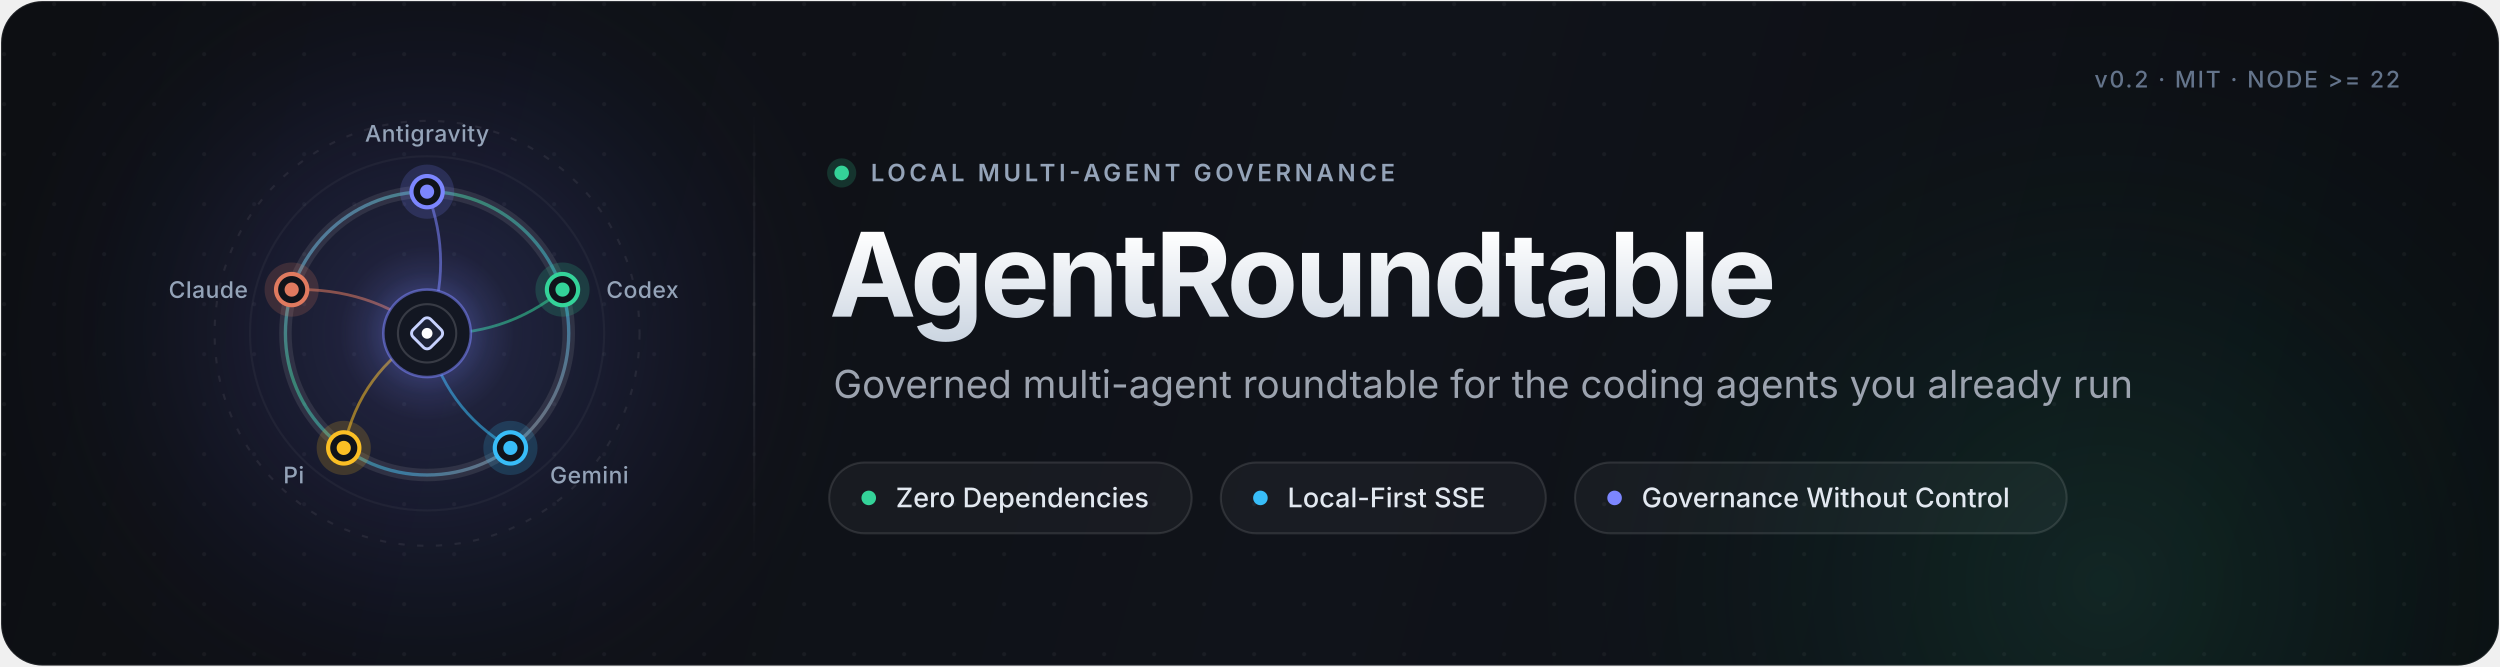
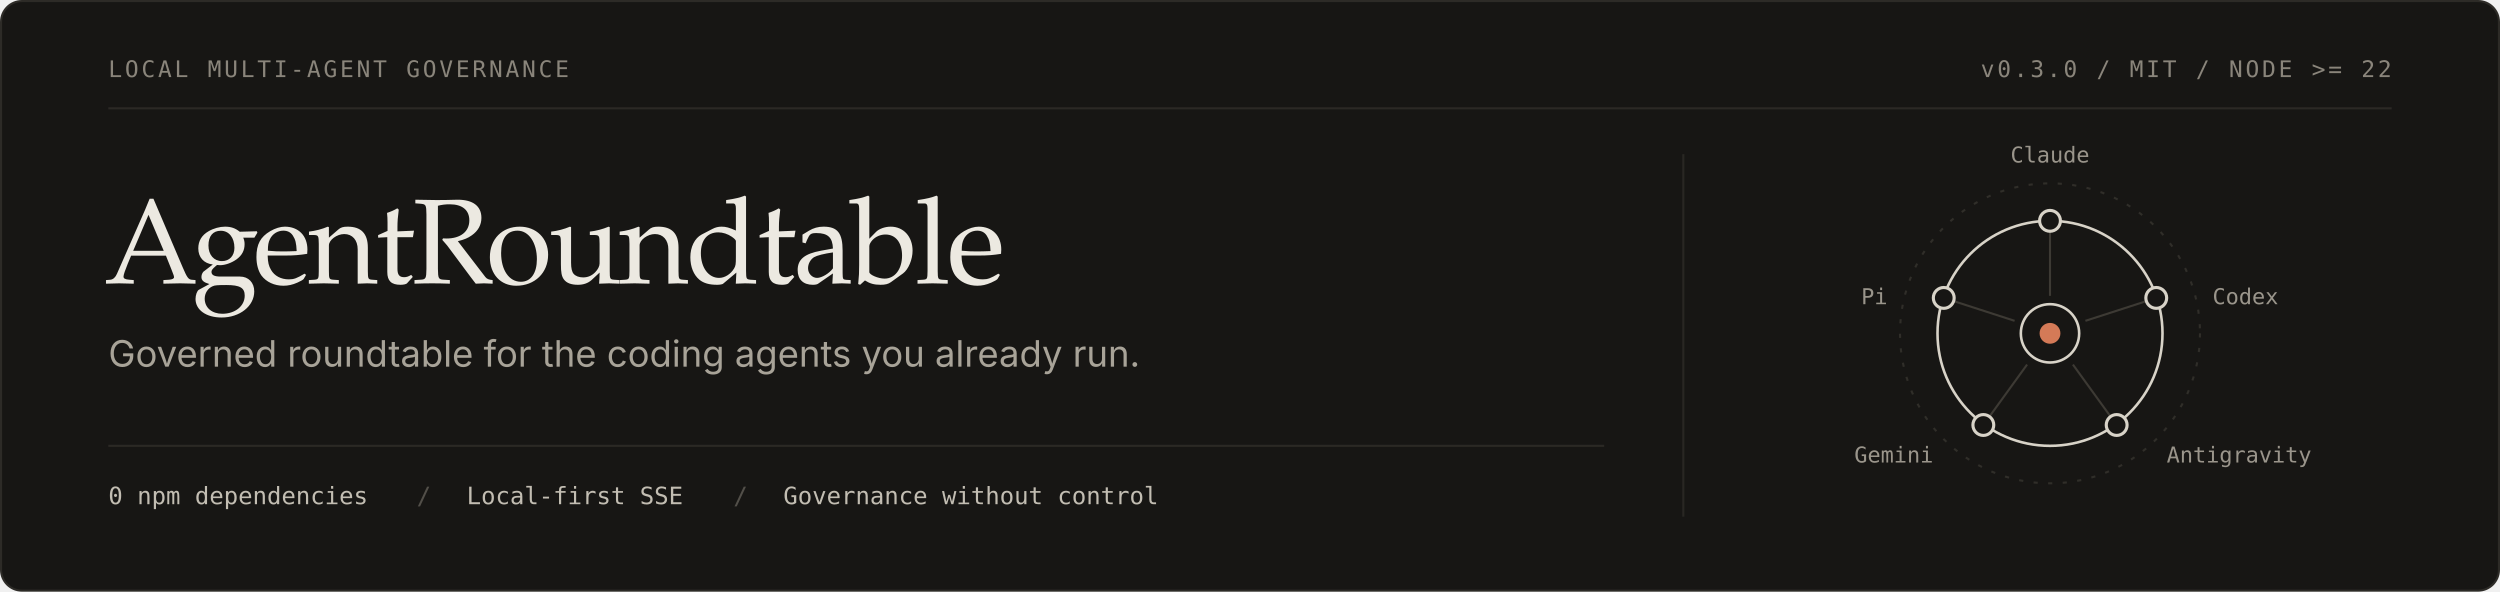
- <svg xmlns="http://www.w3.org/2000/svg" viewBox="0 0 1200 320" width="1200" height="320" role="img" aria-labelledby="title desc">
-   <defs>
-     <linearGradient id="bg-dark" x1="0" y1="0" x2="1200" y2="320" gradientUnits="userSpaceOnUse">
-       <stop offset="0%" stop-color="#0d0f13" />
-       <stop offset="55%" stop-color="#10131a" />
-       <stop offset="100%" stop-color="#0b0d11" />
-     </linearGradient>
-     <radialGradient id="glow-indigo" cx="205" cy="160" r="220" gradientUnits="userSpaceOnUse">
-       <stop offset="0%" stop-color="#7c86ff" stop-opacity="0.22" />
-       <stop offset="55%" stop-color="#6366f1" stop-opacity="0.06" />
-       <stop offset="100%" stop-color="#0d0f13" stop-opacity="0" />
-     </radialGradient>
-     <radialGradient id="glow-emerald" cx="1010" cy="280" r="300" gradientUnits="userSpaceOnUse">
-       <stop offset="0%" stop-color="#34d399" stop-opacity="0.12" />
-       <stop offset="60%" stop-color="#10b981" stop-opacity="0.03" />
-       <stop offset="100%" stop-color="#0d0f13" stop-opacity="0" />
-     </radialGradient>
-     <radialGradient id="core-glow" cx="205" cy="160" r="42" gradientUnits="userSpaceOnUse">
-       <stop offset="0%" stop-color="#7c86ff" stop-opacity="0.45" />
-       <stop offset="70%" stop-color="#7c86ff" stop-opacity="0.08" />
-       <stop offset="100%" stop-color="#7c86ff" stop-opacity="0" />
-     </radialGradient>
-     <linearGradient id="title-grad" x1="0" y1="0" x2="0" y2="1">
-       <stop offset="0%" stop-color="#ffffff" />
-       <stop offset="100%" stop-color="#cbd5e1" />
-     </linearGradient>
-     <linearGradient id="ring-grad" x1="135" y1="90" x2="275" y2="230" gradientUnits="userSpaceOnUse">
-       <stop offset="0%" stop-color="#7c86ff" stop-opacity="0.65" />
-       <stop offset="35%" stop-color="#34d399" stop-opacity="0.5" />
-       <stop offset="70%" stop-color="#38bdf8" stop-opacity="0.5" />
-       <stop offset="100%" stop-color="#e07a5f" stop-opacity="0.6" />
-     </linearGradient>
-     <linearGradient id="divider-grad" x1="0" y1="54" x2="0" y2="266" gradientUnits="userSpaceOnUse">
-       <stop offset="0%" stop-color="#ffffff" stop-opacity="0" />
-       <stop offset="50%" stop-color="#ffffff" stop-opacity="0.10" />
-       <stop offset="100%" stop-color="#ffffff" stop-opacity="0" />
-     </linearGradient>
-     <pattern id="dot-grid-dark" width="24" height="24" patternUnits="userSpaceOnUse">
-       <circle cx="2" cy="2" r="1" fill="#ffffff" fill-opacity="0.045" />
-     </pattern>
-     <clipPath id="card-clip">
-       <rect x="0.5" y="0.5" width="1199" height="319" rx="20" />
-     </clipPath>
-   </defs>
-   <g clip-path="url(#card-clip)">
-     <rect width="1200" height="320" fill="url(#bg-dark)" />
-     <rect width="1200" height="320" fill="url(#dot-grid-dark)" />
-     <rect width="1200" height="320" fill="url(#glow-indigo)" />
-     <rect width="1200" height="320" fill="url(#glow-emerald)" />
-     <g font-family="Inter, -apple-system, BlinkMacSystemFont, 'Segoe UI', sans-serif" font-size="11" font-weight="500" letter-spacing="0.08em" fill="#64748b">
-       <text x="1152" y="42" text-anchor="end">v0.2 · MIT · NODE &gt;= 22</text>
+ <svg xmlns="http://www.w3.org/2000/svg" viewBox="0 0 1200 284" width="1200" height="284" role="img" aria-labelledby="hero-title-d hero-desc-d">
+   <rect x="0.5" y="0.5" width="1199" height="283" rx="10" fill="#171614" stroke="#2d2b27" stroke-width="1" />
+   <g font-family="ui-monospace, SFMono-Regular, 'JetBrains Mono', Menlo, Consolas, monospace" font-size="11" font-weight="500" letter-spacing="0.12em" fill="#8a857b">
+     <text x="52" y="37">LOCAL MULTI-AGENT GOVERNANCE</text>
+     <text x="1148" y="37" text-anchor="end">v0.3.0  /  MIT  /  NODE &gt;= 22</text>
+   </g>
+   <line x1="52" y1="52" x2="1148" y2="52" stroke="#2b2925" stroke-width="1" />
+   <g>
+     <text x="50" y="136" font-family="Georgia, 'Iowan Old Style', 'Palatino Linotype', Cambria, serif" font-size="58" font-weight="400" letter-spacing="-0.025em" fill="#ece9e1">AgentRoundtable</text>
+     <text x="52" y="176" font-family="-apple-system, BlinkMacSystemFont, 'Segoe UI', Inter, system-ui, sans-serif" font-size="17.5" font-weight="400" fill="#a8a398">Governed roundtable for the coding agents you already run.</text>
+   </g>
+   <line x1="52" y1="214" x2="770" y2="214" stroke="#2b2925" stroke-width="1" />
+   <g font-family="ui-monospace, SFMono-Regular, 'JetBrains Mono', Menlo, Consolas, monospace" font-size="11.5" font-weight="500" fill="#c2bdb2">
+     <text x="52" y="242">0 npm dependencies</text>
+     <text x="200" y="242" fill="#524f49">/</text>
+     <text x="224" y="242">Local-first SSE</text>
+     <text x="352" y="242" fill="#524f49">/</text>
+     <text x="376" y="242">Governance without control</text>
+   </g>
+   <line x1="808" y1="74" x2="808" y2="248" stroke="#292723" stroke-width="1" />
+   <g>
+     <circle cx="984" cy="160" r="72" fill="none" stroke="#302e29" stroke-width="1" stroke-dasharray="2 5" />
+     <circle cx="984" cy="160" r="54" fill="none" stroke="#d8d3c8" stroke-width="1.25" />
+     <g stroke="#3d3a34" stroke-width="1">
+       <line x1="984" y1="106" x2="984" y2="142" />
+       <line x1="1035" y1="143" x2="1001" y2="154" />
+       <line x1="1016" y1="204" x2="995" y2="175" />
+       <line x1="952" y1="204" x2="973" y2="175" />
+       <line x1="933" y1="143" x2="967" y2="154" />
    </g>
-     <g transform="translate(0, 0)">
-       <circle cx="205" cy="160" r="102" fill="none" stroke="#ffffff" stroke-opacity="0.07" stroke-width="1" stroke-dasharray="3 6" />
-       <circle cx="205" cy="160" r="85" fill="none" stroke="#ffffff" stroke-opacity="0.04" stroke-width="1" />
-       <circle cx="205" cy="160" r="68" fill="none" stroke="url(#ring-grad)" stroke-width="1.6" />
-       <circle cx="205" cy="160" r="68" fill="none" stroke="#ffffff" stroke-opacity="0.09" stroke-width="6" />
-       <g fill="none" stroke-width="1.35" stroke-linecap="round">
-         <path d="M 205 92 Q 218 126 205 160" stroke="#7c86ff" stroke-opacity="0.55" />
-         <path d="M 270 139 Q 242 162 205 160" stroke="#34d399" stroke-opacity="0.55" />
-         <path d="M 245 215 Q 213 196 205 160" stroke="#38bdf8" stroke-opacity="0.55" />
-         <path d="M 165 215 Q 173 178 205 160" stroke="#fbbf24" stroke-opacity="0.55" />
-         <path d="M 140 139 Q 178 138 205 160" stroke="#e07a5f" stroke-opacity="0.55" />
-       </g>
-       <circle cx="205" cy="160" r="42" fill="url(#core-glow)" />
-       <circle cx="205" cy="160" r="21" fill="#131722" stroke="#7c86ff" stroke-opacity="0.55" stroke-width="1.25" />
-       <circle cx="205" cy="160" r="14" fill="none" stroke="#ffffff" stroke-opacity="0.16" stroke-width="1" />
-       <rect x="199" y="154" width="12" height="12" rx="2.5" transform="rotate(45 205 160)" fill="#1d2336" stroke="#c7d2fe" stroke-width="1.4" />
-       <circle cx="205" cy="160" r="2.6" fill="#ffffff" />
-       <g>
-         <circle cx="205" cy="92" r="13" fill="#7c86ff" fill-opacity="0.18" />
-         <circle cx="205" cy="92" r="7.5" fill="#10131a" stroke="#7c86ff" stroke-width="2" />
-         <circle cx="205" cy="92" r="3.4" fill="#7c86ff" />
-       </g>
-       <g>
-         <circle cx="270" cy="139" r="13" fill="#34d399" fill-opacity="0.18" />
-         <circle cx="270" cy="139" r="7.5" fill="#10131a" stroke="#34d399" stroke-width="2" />
-         <circle cx="270" cy="139" r="3.4" fill="#34d399" />
-       </g>
-       <g>
-         <circle cx="245" cy="215" r="13" fill="#38bdf8" fill-opacity="0.18" />
-         <circle cx="245" cy="215" r="7.5" fill="#10131a" stroke="#38bdf8" stroke-width="2" />
-         <circle cx="245" cy="215" r="3.4" fill="#38bdf8" />
-       </g>
-       <g>
-         <circle cx="165" cy="215" r="13" fill="#fbbf24" fill-opacity="0.18" />
-         <circle cx="165" cy="215" r="7.5" fill="#10131a" stroke="#fbbf24" stroke-width="2" />
-         <circle cx="165" cy="215" r="3.4" fill="#fbbf24" />
-       </g>
-       <g>
-         <circle cx="140" cy="139" r="13" fill="#e07a5f" fill-opacity="0.18" />
-         <circle cx="140" cy="139" r="7.5" fill="#10131a" stroke="#e07a5f" stroke-width="2" />
-         <circle cx="140" cy="139" r="3.4" fill="#e07a5f" />
-       </g>
-       <g font-family="Inter, -apple-system, BlinkMacSystemFont, 'Segoe UI', sans-serif" font-size="11" font-weight="500" letter-spacing="0.02em" fill="#94a3b8">
-         <text x="205" y="68" text-anchor="middle">Antigravity</text>
-         <text x="291" y="143" text-anchor="start">Codex</text>
-         <text x="264" y="232" text-anchor="start">Gemini</text>
-         <text x="146" y="232" text-anchor="end">Pi</text>
-         <text x="119" y="143" text-anchor="end">Claude</text>
-       </g>
+     <circle cx="984" cy="160" r="14" fill="#171614" stroke="#d8d3c8" stroke-width="1.25" />
+     <circle cx="984" cy="160" r="5" fill="#d47a57" />
+     <g fill="#171614" stroke="#d8d3c8" stroke-width="1.5">
+       <circle cx="984" cy="106" r="5" />
+       <circle cx="1035" cy="143" r="5" />
+       <circle cx="1016" cy="204" r="5" />
+       <circle cx="952" cy="204" r="5" />
+       <circle cx="933" cy="143" r="5" />
    </g>
-     <line x1="362" y1="54" x2="362" y2="266" stroke="url(#divider-grad)" stroke-width="1" />
-     <g font-family="Inter, -apple-system, BlinkMacSystemFont, 'Segoe UI', sans-serif">
-       <circle cx="404" cy="83" r="3.5" fill="#34d399" />
-       <circle cx="404" cy="83" r="7" fill="#34d399" fill-opacity="0.18" />
-       <text x="418" y="87" font-size="11.5" font-weight="600" letter-spacing="0.15em" fill="#94a3b8">LOCAL MULTI-AGENT GOVERNANCE</text>
-       <text x="398" y="152" font-size="56" font-weight="750" letter-spacing="-0.03em" fill="url(#title-grad)">AgentRoundtable</text>
-       <text x="400" y="191" font-size="18.5" font-weight="400" fill="#9ca3af">Governed multi-agent roundtable for the coding agents you already run</text>
-       <g transform="translate(398, 222)">
-         <rect x="0" y="0" width="174" height="34" rx="17" fill="#ffffff" fill-opacity="0.04" stroke="#ffffff" stroke-opacity="0.11" stroke-width="1" />
-         <circle cx="19" cy="17" r="3.5" fill="#34d399" />
-         <text x="32" y="21.5" font-size="13" font-weight="500" fill="#e2e8f0">Zero Dependencies</text>
-         <rect x="188" y="0" width="156" height="34" rx="17" fill="#ffffff" fill-opacity="0.04" stroke="#ffffff" stroke-opacity="0.11" stroke-width="1" />
-         <circle cx="207" cy="17" r="3.5" fill="#38bdf8" />
-         <text x="220" y="21.5" font-size="13" font-weight="500" fill="#e2e8f0">Local-First SSE</text>
-         <rect x="358" y="0" width="236" height="34" rx="17" fill="#ffffff" fill-opacity="0.04" stroke="#ffffff" stroke-opacity="0.11" stroke-width="1" />
-         <circle cx="377" cy="17" r="3.5" fill="#7c86ff" />
-         <text x="390" y="21.5" font-size="13" font-weight="500" fill="#e2e8f0">Governance Without Control</text>
-       </g>
+     <g font-family="ui-monospace, SFMono-Regular, 'JetBrains Mono', Menlo, Consolas, monospace" font-size="10.5" font-weight="500" fill="#9a958b">
+       <text x="984" y="78" text-anchor="middle">Claude</text>
+       <text x="1062" y="146" text-anchor="start">Codex</text>
+       <text x="1040" y="222" text-anchor="start">Antigravity</text>
+       <text x="928" y="222" text-anchor="end">Gemini</text>
+       <text x="906" y="146" text-anchor="end">Pi</text>
    </g>
  </g>
-   <rect x="0.5" y="0.5" width="1199" height="319" rx="20" fill="none" stroke="#ffffff" stroke-opacity="0.09" stroke-width="1" />
</svg>
